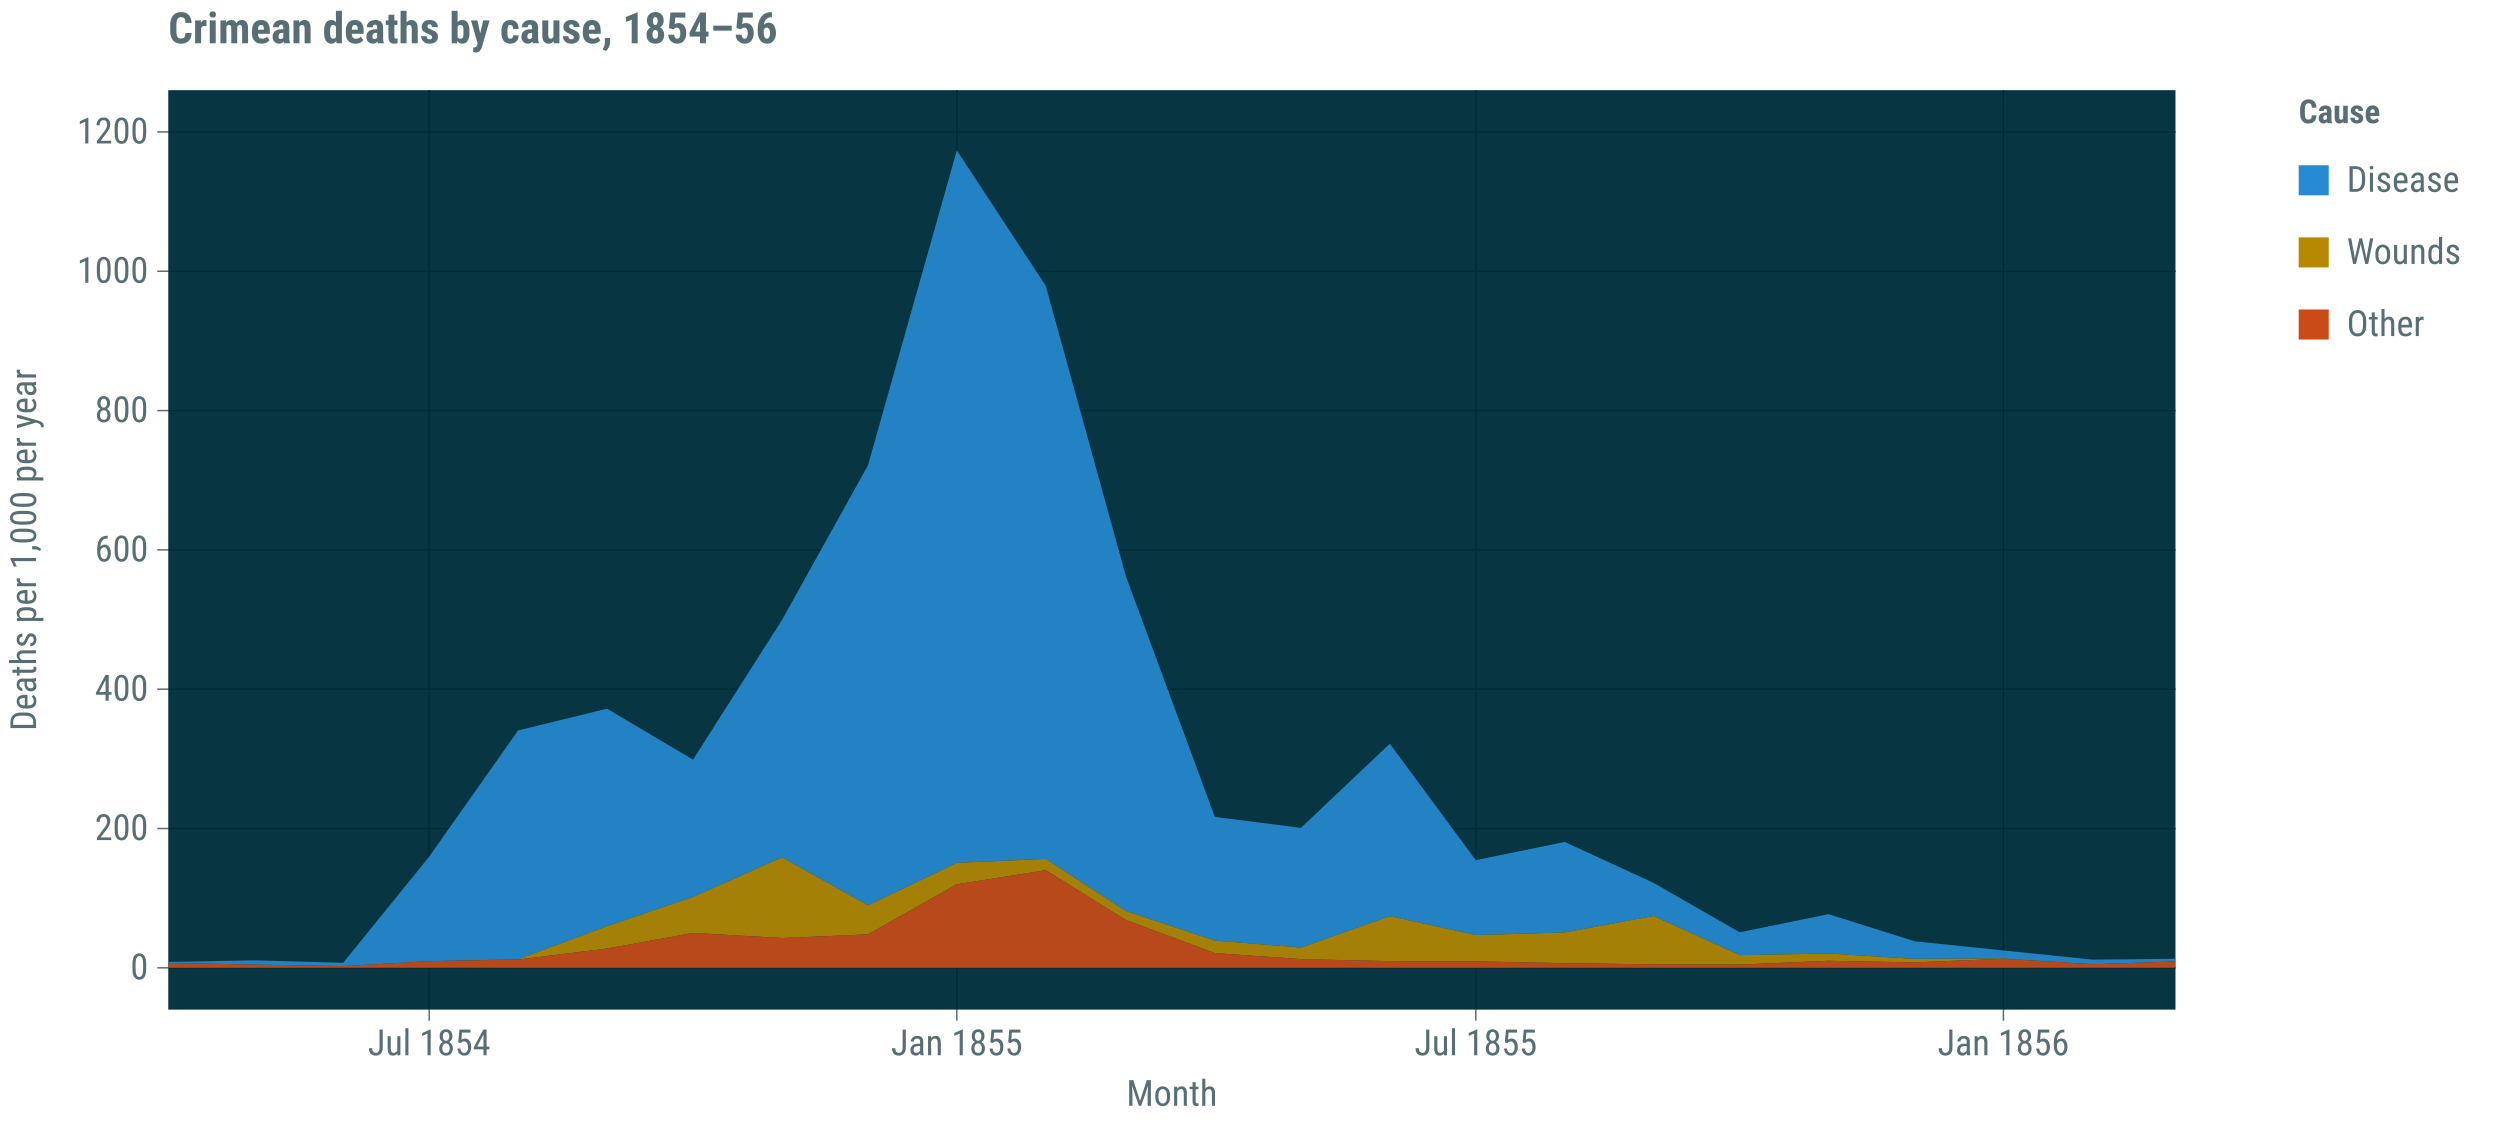
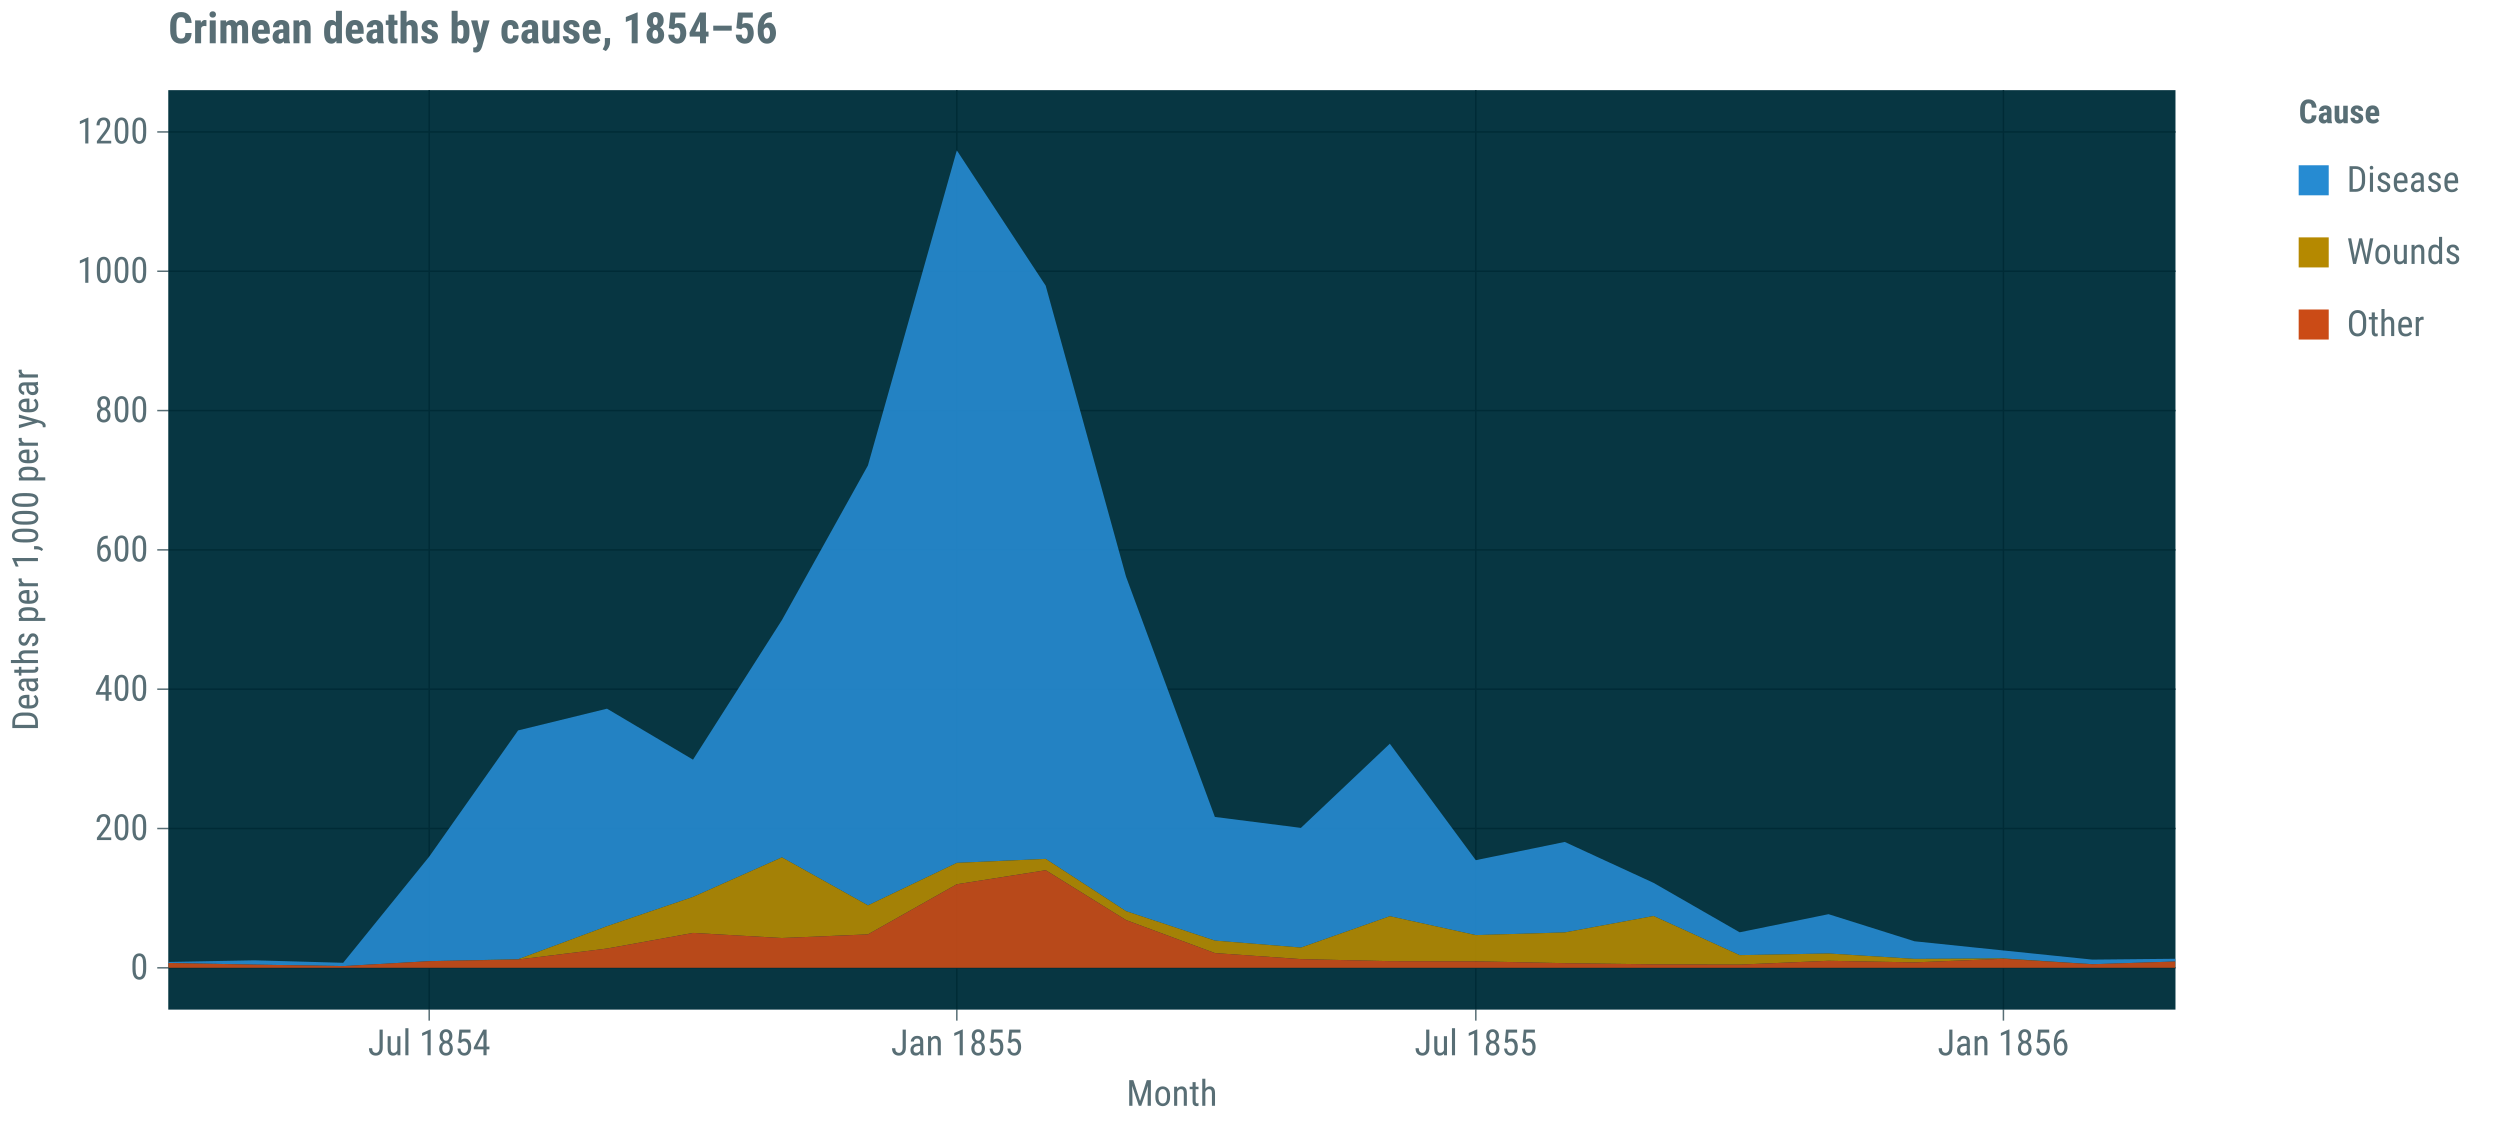
<svg xmlns="http://www.w3.org/2000/svg" width="832" height="380" viewBox="0 0 832 380" role="img" aria-label="Crimean deaths by cause, 1854–56" class="gg-plot" font-family="&quot;Roboto Condensed&quot;, &quot;Arial Narrow&quot;, Arial, sans-serif" font-size="12" font-weight="400" text-rendering="optimizeLegibility" shape-rendering="geometricPrecision">
  <text class="gg-title" x="56" y="14.4" font-size="14.4" font-weight="700" fill="var(--gg-ink, #586e75)">Crimean deaths by cause, 1854–56</text>
  <defs>
    <clipPath id="ssolarized_2dark_generation-area_solarized_832x380-gg-clip-0">
      <rect width="668" height="306" />
    </clipPath>
  </defs>
  <g class="gg-panel" data-panel="0" transform="translate(56,30)">
    <rect class="gg-panel-background" width="668" height="306" fill="var(--gg-panel, #073642)" />
    <g class="gg-grid" stroke="var(--gg-grid, #002b36)" stroke-width="0.5" vector-effect="non-scaling-stroke">
      <line x1="86.84" y1="0" x2="86.84" y2="306" />
      <line x1="262.43" y1="0" x2="262.43" y2="306" />
      <line x1="435.15" y1="0" x2="435.15" y2="306" />
      <line x1="610.74" y1="0" x2="610.74" y2="306" />
      <line x1="0" y1="292.09" x2="668" y2="292.09" />
      <line x1="0" y1="245.73" x2="668" y2="245.73" />
      <line x1="0" y1="199.36" x2="668" y2="199.36" />
      <line x1="0" y1="153" x2="668" y2="153" />
      <line x1="0" y1="106.64" x2="668" y2="106.64" />
      <line x1="0" y1="60.27" x2="668" y2="60.27" />
      <line x1="0" y1="13.91" x2="668" y2="13.91" />
    </g>
    <g class="gg-marks" clip-path="url(#ssolarized_2dark_generation-area_solarized_832x380-gg-clip-0)">
      <g class="gg-batch gg-areas" data-layer="0">
        <path d="M0 290.14L28.63 289.59L58.21 290.42L86.84 255.09L116.42 213.09L146.01 205.85L174.63 222.82L204.22 176.37L232.85 124.9L262.43 20.05L292.01 65.09L318.73 161.88L348.31 241.88L376.94 245.52L406.53 217.51L435.15 256.27L464.74 250.2L494.32 263.83L522.95 280.27L552.53 274.24L581.16 283.26L610.74 286.32L640.33 289.36L668 289.08L668 289.98L640.33 290.89L610.74 288.96L581.16 289.12L552.53 287.32L522.95 287.87L494.32 274.84L464.74 280.31L435.15 281.2L406.53 274.91L376.94 285.35L348.31 283.03L318.73 273.22L292.01 255.83L262.43 257.16L232.85 271.3L204.22 255.32L174.63 268.49L146.01 278.23L116.42 289.24L86.84 289.87L58.21 291.51L28.63 291.02L0 290.47Z" fill="#268bd2" stroke="none" opacity="0.9" />
        <path d="M0 290.47L28.63 291.02L58.21 291.51L86.84 289.87L116.42 289.24L146.01 278.23L174.63 268.49L204.22 255.32L232.85 271.3L262.43 257.16L292.01 255.83L318.73 273.22L348.31 283.03L376.94 285.35L406.53 274.91L435.15 281.2L464.74 280.31L494.32 274.84L522.95 287.87L552.53 287.32L581.16 289.12L610.74 288.96L640.33 290.89L668 289.98L668 289.98L640.33 290.89L610.74 289.08L581.16 290.28L552.53 289.75L522.95 291.02L494.32 290.93L464.74 290.54L435.15 289.93L406.53 289.87L376.94 289.19L348.31 287.18L318.73 276.19L292.01 259.61L262.43 264.27L232.85 280.96L204.22 282.17L174.63 280.48L146.01 285.67L116.42 289.33L86.84 289.87L58.21 291.51L28.63 291.02L0 290.47Z" fill="#b58900" stroke="none" opacity="0.9" />
        <path d="M0 290.47L28.63 291.02L58.21 291.51L86.84 289.87L116.42 289.33L146.01 285.67L174.63 280.48L204.22 282.17L232.85 280.96L262.43 264.27L292.01 259.61L318.73 276.19L348.31 287.18L376.94 289.19L406.53 289.87L435.15 289.93L464.74 290.54L494.32 290.93L522.95 291.02L552.53 289.75L581.16 290.28L610.74 289.08L640.33 290.89L668 289.98L668 292.09L640.33 292.09L610.74 292.09L581.16 292.09L552.53 292.09L522.95 292.09L494.32 292.09L464.74 292.09L435.15 292.09L406.53 292.09L376.94 292.09L348.31 292.09L318.73 292.09L292.01 292.09L262.43 292.09L232.85 292.09L204.22 292.09L174.63 292.09L146.01 292.09L116.42 292.09L86.84 292.09L58.21 292.09L28.63 292.09L0 292.09Z" fill="#cb4b16" stroke="none" opacity="0.9" />
      </g>
    </g>
  </g>
  <g class="gg-axis gg-axis-x" transform="translate(56,336)">
    <g class="gg-tick" transform="translate(86.84,0)">
      <line y2="3.67" stroke="var(--gg-tickColor, #586e75)" stroke-width="0.5" vector-effect="non-scaling-stroke" />
      <text y="6.67" dy="0.71em" text-anchor="middle" fill="var(--gg-axisText, #586e75)" font-size="12" font-weight="400">Jul 1854</text>
    </g>
    <g class="gg-tick" transform="translate(262.43,0)">
      <line y2="3.67" stroke="var(--gg-tickColor, #586e75)" stroke-width="0.5" vector-effect="non-scaling-stroke" />
      <text y="6.67" dy="0.71em" text-anchor="middle" fill="var(--gg-axisText, #586e75)" font-size="12" font-weight="400">Jan 1855</text>
    </g>
    <g class="gg-tick" transform="translate(435.15,0)">
      <line y2="3.67" stroke="var(--gg-tickColor, #586e75)" stroke-width="0.5" vector-effect="non-scaling-stroke" />
      <text y="6.67" dy="0.71em" text-anchor="middle" fill="var(--gg-axisText, #586e75)" font-size="12" font-weight="400">Jul 1855</text>
    </g>
    <g class="gg-tick" transform="translate(610.74,0)">
      <line y2="3.67" stroke="var(--gg-tickColor, #586e75)" stroke-width="0.5" vector-effect="non-scaling-stroke" />
      <text y="6.67" dy="0.71em" text-anchor="middle" fill="var(--gg-axisText, #586e75)" font-size="12" font-weight="400">Jan 1856</text>
    </g>
  </g>
  <g class="gg-axis gg-axis-y" transform="translate(56,30)">
    <g class="gg-tick" transform="translate(0,292.09)">
      <line x2="-3.67" stroke="var(--gg-tickColor, #586e75)" stroke-width="0.5" vector-effect="non-scaling-stroke" />
      <text x="-6.67" dy="0.32em" text-anchor="end" fill="var(--gg-axisText, #586e75)" font-size="12" font-weight="400">0</text>
    </g>
    <g class="gg-tick" transform="translate(0,245.73)">
      <line x2="-3.67" stroke="var(--gg-tickColor, #586e75)" stroke-width="0.5" vector-effect="non-scaling-stroke" />
      <text x="-6.67" dy="0.32em" text-anchor="end" fill="var(--gg-axisText, #586e75)" font-size="12" font-weight="400">200</text>
    </g>
    <g class="gg-tick" transform="translate(0,199.36)">
      <line x2="-3.67" stroke="var(--gg-tickColor, #586e75)" stroke-width="0.5" vector-effect="non-scaling-stroke" />
      <text x="-6.67" dy="0.32em" text-anchor="end" fill="var(--gg-axisText, #586e75)" font-size="12" font-weight="400">400</text>
    </g>
    <g class="gg-tick" transform="translate(0,153)">
      <line x2="-3.67" stroke="var(--gg-tickColor, #586e75)" stroke-width="0.5" vector-effect="non-scaling-stroke" />
      <text x="-6.67" dy="0.32em" text-anchor="end" fill="var(--gg-axisText, #586e75)" font-size="12" font-weight="400">600</text>
    </g>
    <g class="gg-tick" transform="translate(0,106.64)">
      <line x2="-3.67" stroke="var(--gg-tickColor, #586e75)" stroke-width="0.5" vector-effect="non-scaling-stroke" />
      <text x="-6.67" dy="0.32em" text-anchor="end" fill="var(--gg-axisText, #586e75)" font-size="12" font-weight="400">800</text>
    </g>
    <g class="gg-tick" transform="translate(0,60.27)">
      <line x2="-3.67" stroke="var(--gg-tickColor, #586e75)" stroke-width="0.5" vector-effect="non-scaling-stroke" />
      <text x="-6.67" dy="0.32em" text-anchor="end" fill="var(--gg-axisText, #586e75)" font-size="12" font-weight="400">1000</text>
    </g>
    <g class="gg-tick" transform="translate(0,13.91)">
      <line x2="-3.67" stroke="var(--gg-tickColor, #586e75)" stroke-width="0.5" vector-effect="non-scaling-stroke" />
      <text x="-6.67" dy="0.32em" text-anchor="end" fill="var(--gg-axisText, #586e75)" font-size="12" font-weight="400">1200</text>
    </g>
  </g>
  <text class="gg-axis-title" x="390" y="368" text-anchor="middle" fill="var(--gg-ink, #586e75)" font-size="12" font-weight="400">Month</text>
-   <text class="gg-axis-title" transform="translate(12,183) rotate(-90)" text-anchor="middle" fill="var(--gg-ink, #586e75)" font-size="12" font-weight="400">Deaths per 1,000 per year</text>
+   <text class="gg-axis-title" transform="translate(12.63,183) rotate(-90)" text-anchor="middle" fill="var(--gg-ink, #586e75)" font-size="12" font-weight="400">Deaths per 1,000 per year</text>
  <g class="gg-legend gg-legend-fill gg-legend-right gg-legend-vertical" transform="translate(761,30)">
    <text class="gg-legend-title" x="4" y="11" font-size="11" font-weight="bold" fill="var(--gg-ink, #586e75)">Cause</text>
    <rect class="gg-legend-swatch" x="4" y="25" width="10" height="10" fill="#268bd2" />
    <text class="gg-legend-label" x="20" y="30" dy="0.32em" font-size="12" fill="var(--gg-ink, #586e75)">Disease</text>
    <rect class="gg-legend-swatch" x="4" y="49" width="10" height="10" fill="#b58900" />
    <text class="gg-legend-label" x="20" y="54" dy="0.32em" font-size="12" fill="var(--gg-ink, #586e75)">Wounds</text>
    <rect class="gg-legend-swatch" x="4" y="73" width="10" height="10" fill="#cb4b16" />
    <text class="gg-legend-label" x="20" y="78" dy="0.32em" font-size="12" fill="var(--gg-ink, #586e75)">Other</text>
  </g>
</svg>
